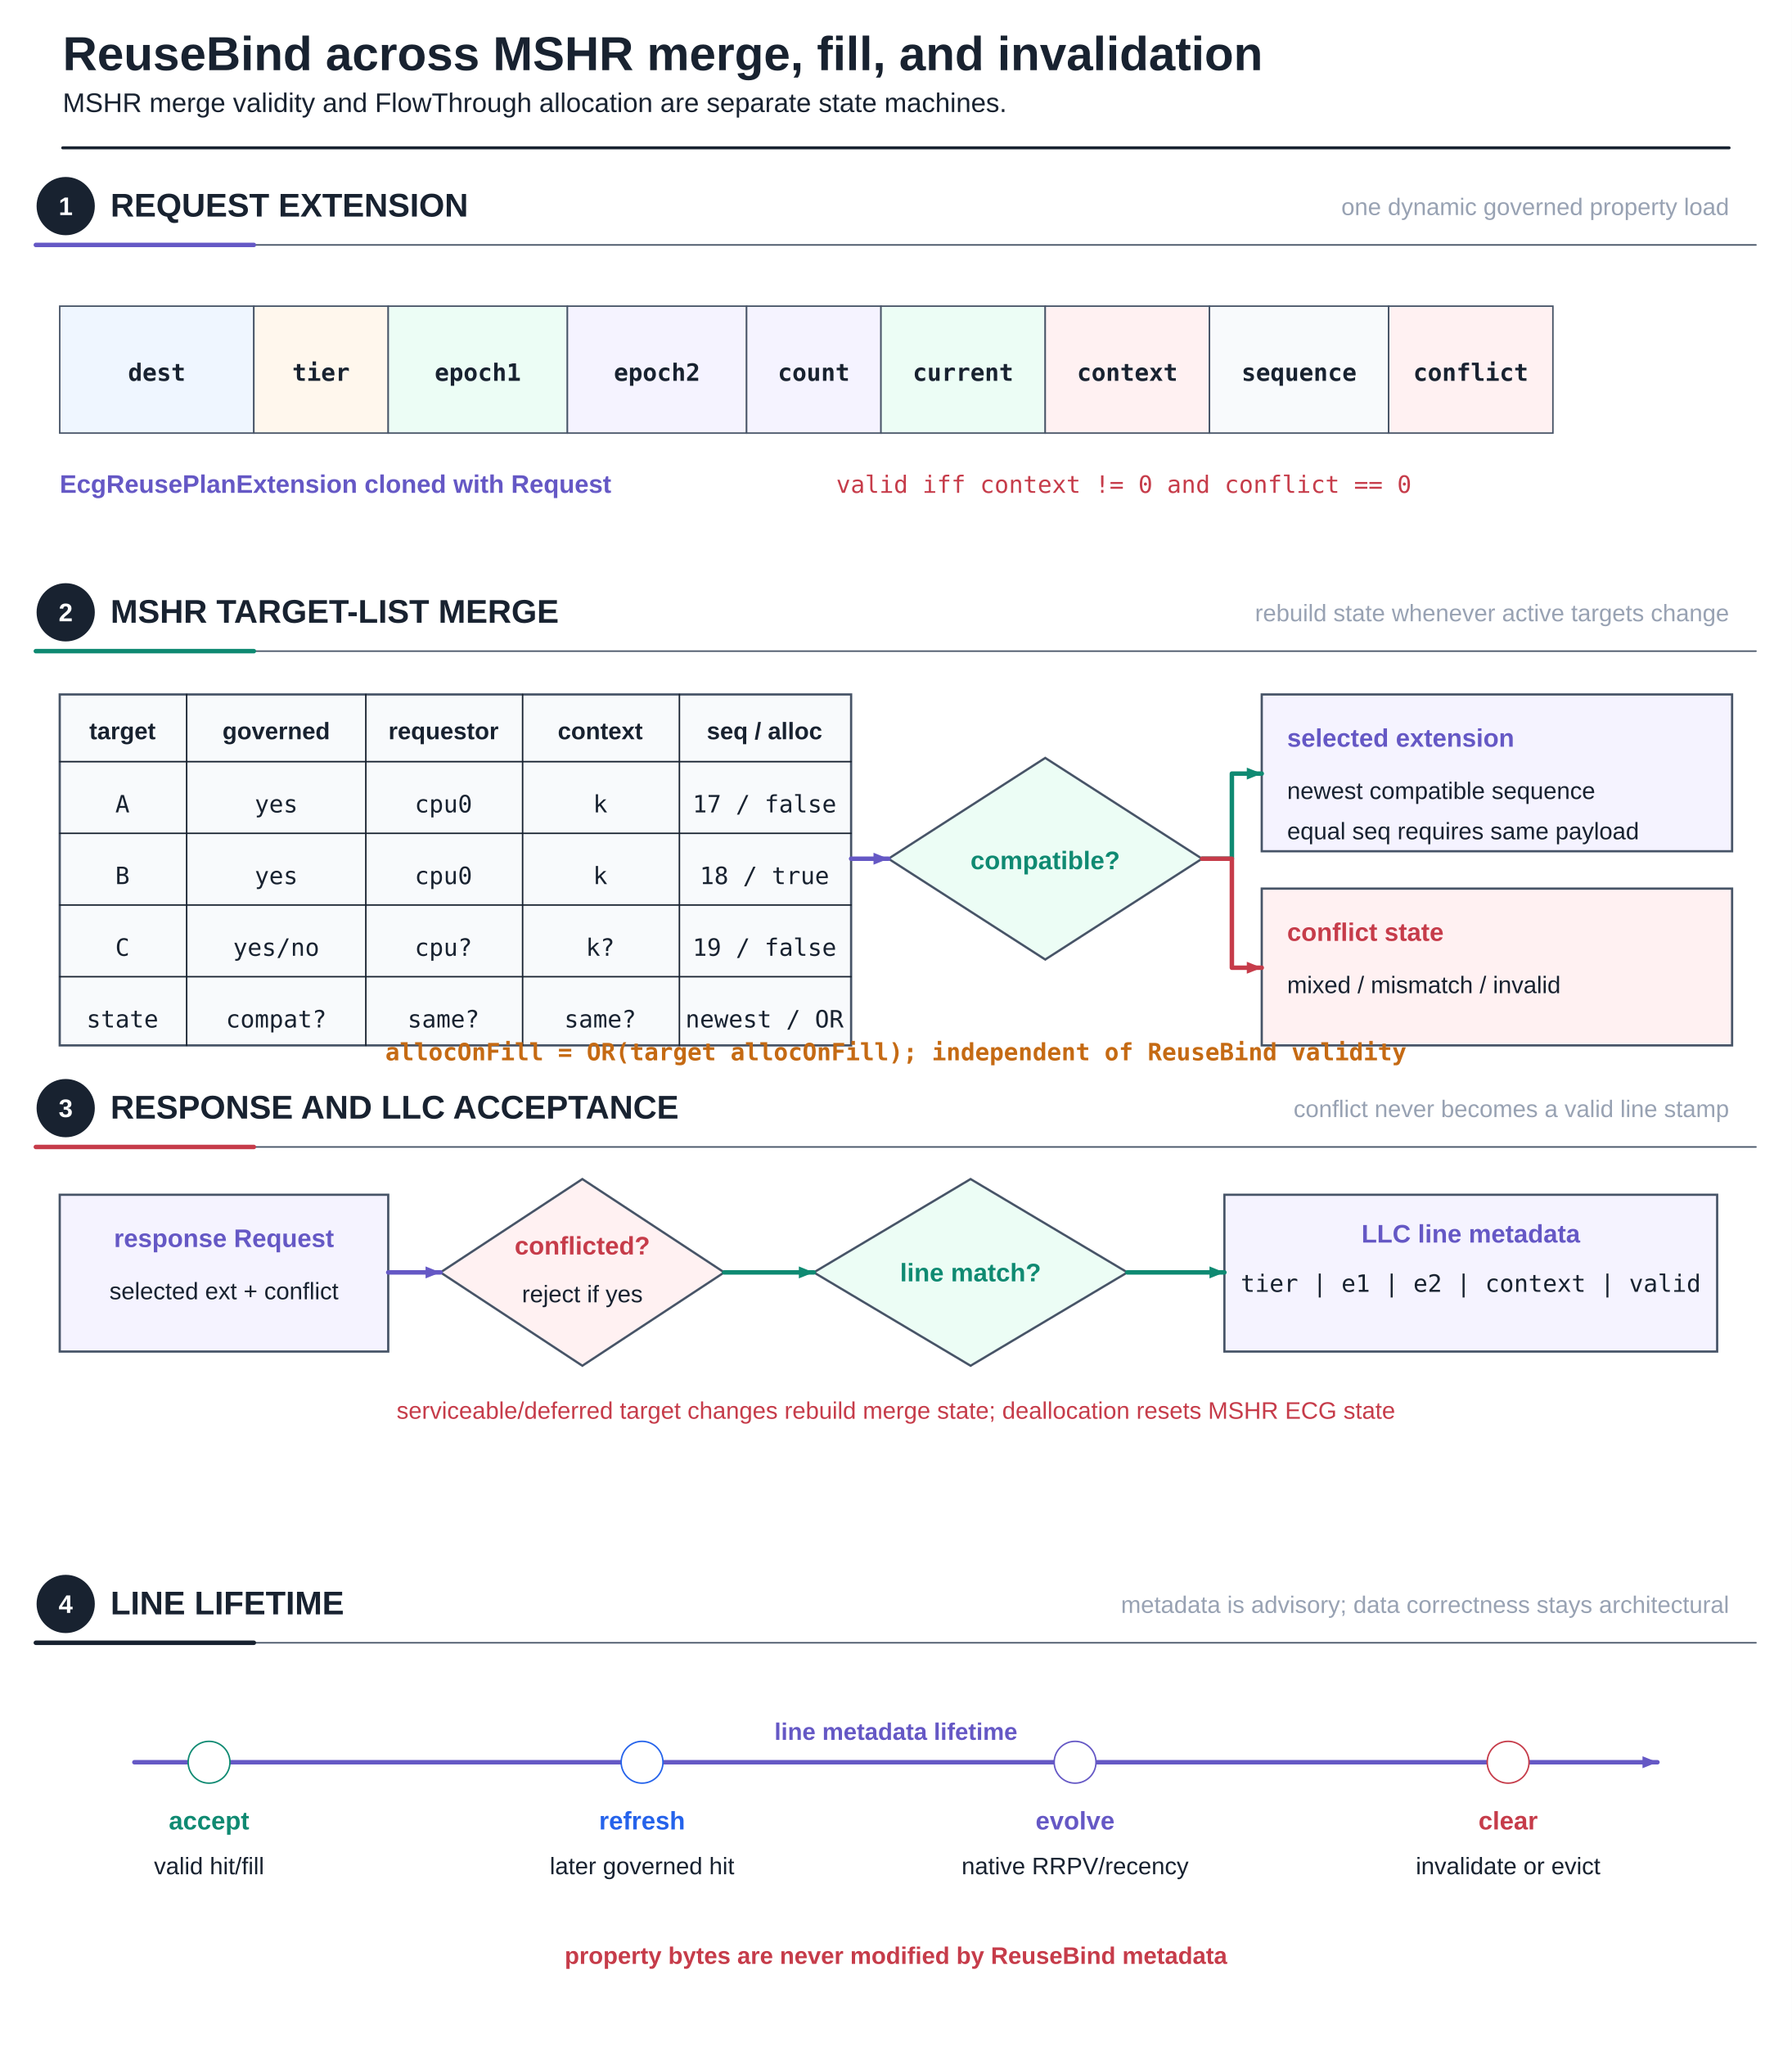
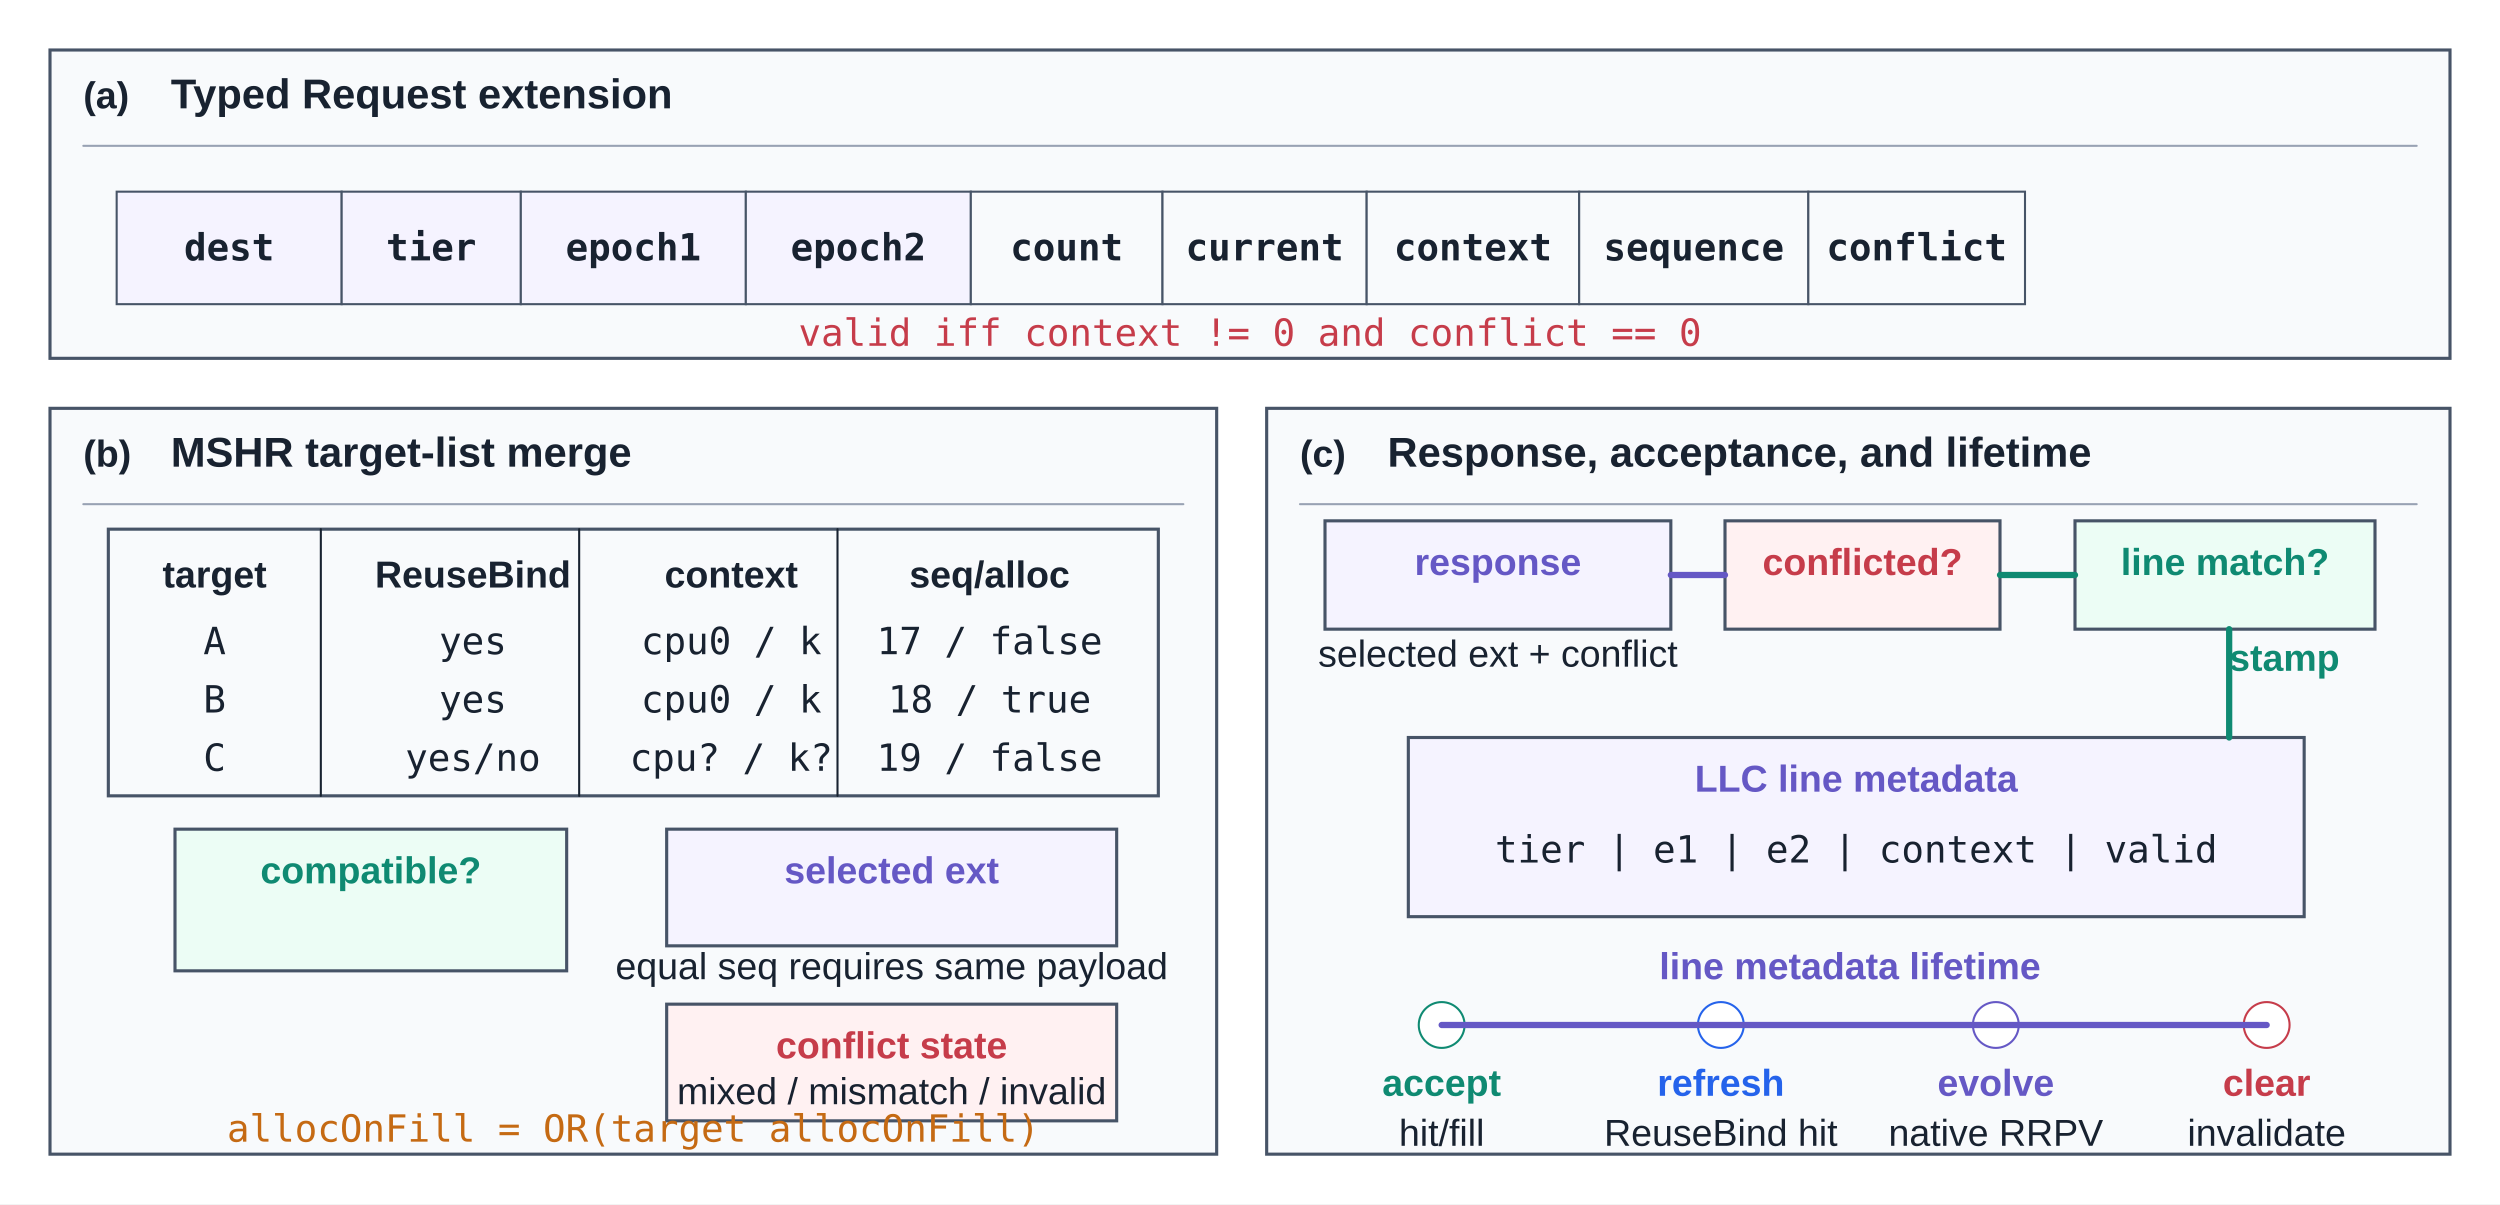
- <svg xmlns="http://www.w3.org/2000/svg" width="1200" height="1370" viewBox="0 0 1200 1370" role="img" aria-labelledby="title desc" fill="#182230" data-figure-schema="ecg-public/v1">
+ <svg xmlns="http://www.w3.org/2000/svg" width="1200" height="578" viewBox="0 0 1200 578" role="img" aria-labelledby="title desc" fill="#182230" data-figure-schema="ecg-public/v1">
  <defs>
    <marker id="arrow-blue" viewBox="0 0 10 8" markerWidth="11" markerHeight="8" refX="10" refY="4" orient="auto" markerUnits="userSpaceOnUse">
      <path d="M0 0 L10 4 L0 8 Z" fill="#2563EB" />
    </marker>
    <marker id="arrow-green" viewBox="0 0 10 8" markerWidth="11" markerHeight="8" refX="10" refY="4" orient="auto" markerUnits="userSpaceOnUse">
      <path d="M0 0 L10 4 L0 8 Z" fill="#0F8A72" />
    </marker>
    <marker id="arrow-amber" viewBox="0 0 10 8" markerWidth="11" markerHeight="8" refX="10" refY="4" orient="auto" markerUnits="userSpaceOnUse">
      <path d="M0 0 L10 4 L0 8 Z" fill="#C56A13" />
    </marker>
    <marker id="arrow-red" viewBox="0 0 10 8" markerWidth="11" markerHeight="8" refX="10" refY="4" orient="auto" markerUnits="userSpaceOnUse">
      <path d="M0 0 L10 4 L0 8 Z" fill="#C63C4A" />
    </marker>
    <marker id="arrow-purple" viewBox="0 0 10 8" markerWidth="11" markerHeight="8" refX="10" refY="4" orient="auto" markerUnits="userSpaceOnUse">
      <path d="M0 0 L10 4 L0 8 Z" fill="#6558C5" />
    </marker>
    <marker id="arrow-gray" viewBox="0 0 10 8" markerWidth="11" markerHeight="8" refX="10" refY="4" orient="auto" markerUnits="userSpaceOnUse">
      <path d="M0 0 L10 4 L0 8 Z" fill="#98A2B3" />
    </marker>
    <marker id="arrow-ink" viewBox="0 0 10 8" markerWidth="11" markerHeight="8" refX="10" refY="4" orient="auto" markerUnits="userSpaceOnUse">
      <path d="M0 0 L10 4 L0 8 Z" fill="#182230" />
    </marker>
    <style>
      :root { color-scheme: light dark; }
      @media (prefers-color-scheme: dark) {
        [fill="#FFFFFF"]{fill:#111827}[stroke="#FFFFFF"]{stroke:#111827}
        [fill="#F8FAFC"]{fill:#172033}[stroke="#F8FAFC"]{stroke:#172033}
        [fill="#EFF6FF"]{fill:#172554}[stroke="#EFF6FF"]{stroke:#172554}
        [fill="#ECFDF5"]{fill:#073B34}[stroke="#ECFDF5"]{stroke:#073B34}
        [fill="#FFF7ED"]{fill:#422A12}[stroke="#FFF7ED"]{stroke:#422A12}
        [fill="#FFF1F2"]{fill:#421B22}[stroke="#FFF1F2"]{stroke:#421B22}
        [fill="#F5F3FF"]{fill:#292349}[stroke="#F5F3FF"]{stroke:#292349}
        [fill="#182230"]{fill:#F8FAFC}[stroke="#182230"]{stroke:#F8FAFC}
        [fill="#475467"]{fill:#94A3B8}[stroke="#475467"]{stroke:#94A3B8}
        [fill="#98A2B3"]{fill:#A8B0BF}[stroke="#98A2B3"]{stroke:#A8B0BF}
        [fill="#2563EB"]{fill:#7FB0FF}[stroke="#2563EB"]{stroke:#7FB0FF}
        [fill="#0F8A72"]{fill:#5ED0B0}[stroke="#0F8A72"]{stroke:#5ED0B0}
        [fill="#C56A13"]{fill:#F0B36A}[stroke="#C56A13"]{stroke:#F0B36A}
        [fill="#6558C5"]{fill:#ADA4FF}[stroke="#6558C5"]{stroke:#ADA4FF}
        [fill="#C63C4A"]{fill:#F48B98}[stroke="#C63C4A"]{stroke:#F48B98}
      }
      .sans{font-family:"Liberation Sans","DejaVu Sans",Arial,sans-serif}
      .mono{font-family:"DejaVu Sans Mono","Liberation Mono",Consolas,monospace}
-       .title{font-size:32px;font-weight:700}
-       .subtitle{font-size:18px}
-       .heading{font-size:22px;font-weight:700}
-       .label{font-size:17px;font-weight:700}
-       .body{font-size:16px}
+       .display{font-size:26px;font-weight:700}
+       .heading{font-size:20px;font-weight:700}
+       .label{font-size:18px;font-weight:700}
+       .body{font-size:18px}
</style>
  </defs>
-   <rect x="0" y="0" width="1200" height="1370" fill="#FFFFFF" />
-   <text x="42" y="47" text-anchor="start" class="sans title" fill="#182230" font-weight="700">ReuseBind across MSHR merge, fill, and invalidation</text>
-   <text x="42" y="75" text-anchor="start" class="sans subtitle" fill="#182230">MSHR merge validity and FlowThrough allocation are separate state machines.</text>
-   <line x1="42" y1="99" x2="1158" y2="99" stroke="#182230" stroke-width="2" stroke-linecap="round" vector-effect="non-scaling-stroke" />
-   <circle cx="44" cy="138" r="19" fill="#182230" stroke="#182230" stroke-width="1" />
-   <text x="44" y="144" text-anchor="middle" class="sans label" fill="#FFFFFF" font-weight="700">1</text>
-   <text x="74" y="145" text-anchor="start" class="sans heading" fill="#182230" font-weight="700">REQUEST EXTENSION</text>
-   <text x="1158" y="144" text-anchor="end" class="sans body" fill="#98A2B3">one dynamic governed property load</text>
-   <line x1="24" y1="164" x2="1176" y2="164" stroke="#475467" stroke-width="1" stroke-linecap="round" vector-effect="non-scaling-stroke" />
-   <line x1="24" y1="164" x2="170" y2="164" stroke="#6558C5" stroke-width="3" stroke-linecap="round" vector-effect="non-scaling-stroke" />
-   <rect x="40" y="205" width="130" height="85" rx="0" fill="#EFF6FF" stroke="#475467" stroke-width="1" data-shape="rect" data-x="40" data-y="205" data-width="130" data-height="85" />
-   <text x="105.0" y="255" text-anchor="middle" class="mono body" fill="#182230" font-weight="700">dest</text>
-   <rect x="170" y="205" width="90" height="85" rx="0" fill="#FFF7ED" stroke="#475467" stroke-width="1" data-shape="rect" data-x="170" data-y="205" data-width="90" data-height="85" />
-   <text x="215.0" y="255" text-anchor="middle" class="mono body" fill="#182230" font-weight="700">tier</text>
-   <rect x="260" y="205" width="120" height="85" rx="0" fill="#ECFDF5" stroke="#475467" stroke-width="1" data-shape="rect" data-x="260" data-y="205" data-width="120" data-height="85" />
-   <text x="320.0" y="255" text-anchor="middle" class="mono body" fill="#182230" font-weight="700">epoch1</text>
-   <rect x="380" y="205" width="120" height="85" rx="0" fill="#F5F3FF" stroke="#475467" stroke-width="1" data-shape="rect" data-x="380" data-y="205" data-width="120" data-height="85" />
-   <text x="440.0" y="255" text-anchor="middle" class="mono body" fill="#182230" font-weight="700">epoch2</text>
-   <rect x="500" y="205" width="90" height="85" rx="0" fill="#F5F3FF" stroke="#475467" stroke-width="1" data-shape="rect" data-x="500" data-y="205" data-width="90" data-height="85" />
-   <text x="545.0" y="255" text-anchor="middle" class="mono body" fill="#182230" font-weight="700">count</text>
-   <rect x="590" y="205" width="110" height="85" rx="0" fill="#ECFDF5" stroke="#475467" stroke-width="1" data-shape="rect" data-x="590" data-y="205" data-width="110" data-height="85" />
-   <text x="645.0" y="255" text-anchor="middle" class="mono body" fill="#182230" font-weight="700">current</text>
-   <rect x="700" y="205" width="110" height="85" rx="0" fill="#FFF1F2" stroke="#475467" stroke-width="1" data-shape="rect" data-x="700" data-y="205" data-width="110" data-height="85" />
-   <text x="755.0" y="255" text-anchor="middle" class="mono body" fill="#182230" font-weight="700">context</text>
-   <rect x="810" y="205" width="120" height="85" rx="0" fill="#F8FAFC" stroke="#475467" stroke-width="1" data-shape="rect" data-x="810" data-y="205" data-width="120" data-height="85" />
-   <text x="870.0" y="255" text-anchor="middle" class="mono body" fill="#182230" font-weight="700">sequence</text>
-   <rect x="930" y="205" width="110" height="85" rx="0" fill="#FFF1F2" stroke="#475467" stroke-width="1" data-shape="rect" data-x="930" data-y="205" data-width="110" data-height="85" />
-   <text x="985.0" y="255" text-anchor="middle" class="mono body" fill="#182230" font-weight="700">conflict</text>
-   <text x="40" y="330" text-anchor="start" class="sans label" fill="#6558C5" font-weight="700">EcgReusePlanExtension cloned with Request</text>
-   <text x="560" y="330" text-anchor="start" class="mono body" fill="#C63C4A">valid iff context != 0 and conflict == 0</text>
-   <circle cx="44" cy="410" r="19" fill="#182230" stroke="#182230" stroke-width="1" />
-   <text x="44" y="416" text-anchor="middle" class="sans label" fill="#FFFFFF" font-weight="700">2</text>
-   <text x="74" y="417" text-anchor="start" class="sans heading" fill="#182230" font-weight="700">MSHR TARGET-LIST MERGE</text>
-   <text x="1158" y="416" text-anchor="end" class="sans body" fill="#98A2B3">rebuild state whenever active targets change</text>
-   <line x1="24" y1="436" x2="1176" y2="436" stroke="#475467" stroke-width="1" stroke-linecap="round" vector-effect="non-scaling-stroke" />
-   <line x1="24" y1="436" x2="170" y2="436" stroke="#0F8A72" stroke-width="3" stroke-linecap="round" vector-effect="non-scaling-stroke" />
-   <rect x="40" y="465" width="530" height="235" rx="0" fill="#F8FAFC" stroke="#475467" stroke-width="1.5" data-shape="rect" data-x="40" data-y="465" data-width="530" data-height="235" />
-   <line x1="40" y1="510" x2="570" y2="510" stroke="#182230" stroke-width="1" stroke-linecap="round" vector-effect="non-scaling-stroke" />
-   <line x1="40" y1="558" x2="570" y2="558" stroke="#182230" stroke-width="1" stroke-linecap="round" vector-effect="non-scaling-stroke" />
-   <line x1="40" y1="606" x2="570" y2="606" stroke="#182230" stroke-width="1" stroke-linecap="round" vector-effect="non-scaling-stroke" />
-   <line x1="40" y1="654" x2="570" y2="654" stroke="#182230" stroke-width="1" stroke-linecap="round" vector-effect="non-scaling-stroke" />
-   <line x1="125" y1="465" x2="125" y2="700" stroke="#182230" stroke-width="1" stroke-linecap="round" vector-effect="non-scaling-stroke" />
-   <line x1="245" y1="465" x2="245" y2="700" stroke="#182230" stroke-width="1" stroke-linecap="round" vector-effect="non-scaling-stroke" />
-   <line x1="350" y1="465" x2="350" y2="700" stroke="#182230" stroke-width="1" stroke-linecap="round" vector-effect="non-scaling-stroke" />
-   <line x1="455" y1="465" x2="455" y2="700" stroke="#182230" stroke-width="1" stroke-linecap="round" vector-effect="non-scaling-stroke" />
-   <text x="82" y="495" text-anchor="middle" class="sans body" fill="#182230" font-weight="700">target</text>
-   <text x="185" y="495" text-anchor="middle" class="sans body" fill="#182230" font-weight="700">governed</text>
-   <text x="297" y="495" text-anchor="middle" class="sans body" fill="#182230" font-weight="700">requestor</text>
-   <text x="402" y="495" text-anchor="middle" class="sans body" fill="#182230" font-weight="700">context</text>
-   <text x="512" y="495" text-anchor="middle" class="sans body" fill="#182230" font-weight="700">seq / alloc</text>
-   <text x="82" y="544" text-anchor="middle" class="mono body" fill="#182230">A</text>
-   <text x="185" y="544" text-anchor="middle" class="mono body" fill="#182230">yes</text>
-   <text x="297" y="544" text-anchor="middle" class="mono body" fill="#182230">cpu0</text>
-   <text x="402" y="544" text-anchor="middle" class="mono body" fill="#182230">k</text>
-   <text x="512" y="544" text-anchor="middle" class="mono body" fill="#182230">17 / false</text>
-   <text x="82" y="592" text-anchor="middle" class="mono body" fill="#182230">B</text>
-   <text x="185" y="592" text-anchor="middle" class="mono body" fill="#182230">yes</text>
-   <text x="297" y="592" text-anchor="middle" class="mono body" fill="#182230">cpu0</text>
-   <text x="402" y="592" text-anchor="middle" class="mono body" fill="#182230">k</text>
-   <text x="512" y="592" text-anchor="middle" class="mono body" fill="#182230">18 / true</text>
-   <text x="82" y="640" text-anchor="middle" class="mono body" fill="#182230">C</text>
-   <text x="185" y="640" text-anchor="middle" class="mono body" fill="#182230">yes/no</text>
-   <text x="297" y="640" text-anchor="middle" class="mono body" fill="#182230">cpu?</text>
-   <text x="402" y="640" text-anchor="middle" class="mono body" fill="#182230">k?</text>
-   <text x="512" y="640" text-anchor="middle" class="mono body" fill="#182230">19 / false</text>
-   <text x="82" y="688" text-anchor="middle" class="mono body" fill="#182230">state</text>
-   <text x="185" y="688" text-anchor="middle" class="mono body" fill="#182230">compat?</text>
-   <text x="297" y="688" text-anchor="middle" class="mono body" fill="#182230">same?</text>
-   <text x="402" y="688" text-anchor="middle" class="mono body" fill="#182230">same?</text>
-   <text x="512" y="688" text-anchor="middle" class="mono body" fill="#182230">newest / OR</text>
-   <polygon points="700,507.5 805.0,575 700,642.5 595.0,575" fill="#ECFDF5" stroke="#475467" stroke-width="1.5" data-shape="diamond" data-cx="700" data-cy="575" data-width="210" data-height="135" />
-   <text x="700" y="582" text-anchor="middle" class="sans label" fill="#0F8A72" font-weight="700">compatible?</text>
-   <path d="M570 575 L595 575" fill="none" stroke="#6558C5" stroke-width="3" stroke-linecap="round" stroke-linejoin="round" vector-effect="non-scaling-stroke" marker-end="url(#arrow-purple)" data-flow-kind="control" data-flow-underlay="false" data-flow-label="target" />
-   <rect x="845" y="465" width="315" height="105" rx="0" fill="#F5F3FF" stroke="#475467" stroke-width="1.5" data-shape="rect" data-x="845" data-y="465" data-width="315" data-height="105" />
-   <text x="862" y="500" text-anchor="start" class="sans label" fill="#6558C5" font-weight="700">selected extension</text>
-   <text x="862" y="535" text-anchor="start" class="sans body" fill="#182230">newest compatible sequence</text>
-   <text x="862" y="562" text-anchor="start" class="sans body" fill="#182230">equal seq requires same payload</text>
-   <rect x="845" y="595" width="315" height="105" rx="0" fill="#FFF1F2" stroke="#475467" stroke-width="1.5" data-shape="rect" data-x="845" data-y="595" data-width="315" data-height="105" />
-   <text x="862" y="630" text-anchor="start" class="sans label" fill="#C63C4A" font-weight="700">conflict state</text>
-   <text x="862" y="665" text-anchor="start" class="sans body" fill="#182230">mixed / mismatch / invalid</text>
-   <path d="M805 575 L825 575 L825 518 L845 518" fill="none" stroke="#0F8A72" stroke-width="3" stroke-linecap="round" stroke-linejoin="round" vector-effect="non-scaling-stroke" marker-end="url(#arrow-green)" data-flow-kind="control" data-flow-underlay="false" data-flow-label="selected extension" />
-   <path d="M805 575 L825 575 L825 648 L845 648" fill="none" stroke="#C63C4A" stroke-width="3" stroke-linecap="round" stroke-linejoin="round" vector-effect="non-scaling-stroke" marker-end="url(#arrow-red)" data-flow-kind="control" data-flow-underlay="false" data-flow-label="conflict state" />
-   <text x="600" y="710" text-anchor="middle" class="mono body" fill="#C56A13" font-weight="700">allocOnFill = OR(target allocOnFill); independent of ReuseBind validity</text>
-   <circle cx="44" cy="742" r="19" fill="#182230" stroke="#182230" stroke-width="1" />
-   <text x="44" y="748" text-anchor="middle" class="sans label" fill="#FFFFFF" font-weight="700">3</text>
-   <text x="74" y="749" text-anchor="start" class="sans heading" fill="#182230" font-weight="700">RESPONSE AND LLC ACCEPTANCE</text>
-   <text x="1158" y="748" text-anchor="end" class="sans body" fill="#98A2B3">conflict never becomes a valid line stamp</text>
-   <line x1="24" y1="768" x2="1176" y2="768" stroke="#475467" stroke-width="1" stroke-linecap="round" vector-effect="non-scaling-stroke" />
-   <line x1="24" y1="768" x2="170" y2="768" stroke="#C63C4A" stroke-width="3" stroke-linecap="round" vector-effect="non-scaling-stroke" />
-   <rect x="40" y="800" width="220" height="105" rx="0" fill="#F5F3FF" stroke="#475467" stroke-width="1.5" data-shape="rect" data-x="40" data-y="800" data-width="220" data-height="105" />
-   <text x="150" y="835" text-anchor="middle" class="sans label" fill="#6558C5" font-weight="700">response Request</text>
-   <text x="150" y="870" text-anchor="middle" class="sans body" fill="#182230">selected ext + conflict</text>
-   <polygon points="390,789.5 485.0,852 390,914.5 295.0,852" fill="#FFF1F2" stroke="#475467" stroke-width="1.5" data-shape="diamond" data-cx="390" data-cy="852" data-width="190" data-height="125" />
-   <text x="390" y="840" text-anchor="middle" class="sans label" fill="#C63C4A" font-weight="700">conflicted?</text>
-   <text x="390" y="872" text-anchor="middle" class="sans body" fill="#182230">reject if yes</text>
-   <polygon points="650,789.5 755.0,852 650,914.5 545.0,852" fill="#ECFDF5" stroke="#475467" stroke-width="1.5" data-shape="diamond" data-cx="650" data-cy="852" data-width="210" data-height="125" />
-   <text x="650" y="858" text-anchor="middle" class="sans label" fill="#0F8A72" font-weight="700">line match?</text>
-   <rect x="820" y="800" width="330" height="105" rx="0" fill="#F5F3FF" stroke="#475467" stroke-width="1.5" data-shape="rect" data-x="820" data-y="800" data-width="330" data-height="105" />
-   <text x="985" y="832" text-anchor="middle" class="sans label" fill="#6558C5" font-weight="700">LLC line metadata</text>
-   <text x="985" y="865" text-anchor="middle" class="mono body" fill="#182230">tier | e1 | e2 | context | valid</text>
-   <path d="M260 852 L295 852" fill="none" stroke="#6558C5" stroke-width="3" stroke-linecap="round" stroke-linejoin="round" vector-effect="non-scaling-stroke" marker-end="url(#arrow-purple)" data-flow-kind="control" data-flow-underlay="false" data-flow-label="response Request" />
-   <path d="M485 852 L545 852" fill="none" stroke="#0F8A72" stroke-width="3" stroke-linecap="round" stroke-linejoin="round" vector-effect="non-scaling-stroke" marker-end="url(#arrow-green)" data-flow-kind="control" data-flow-underlay="false" data-flow-label="conflicted?" />
-   <path d="M755 852 L820 852" fill="none" stroke="#0F8A72" stroke-width="3" stroke-linecap="round" stroke-linejoin="round" vector-effect="non-scaling-stroke" marker-end="url(#arrow-green)" data-flow-kind="control" data-flow-underlay="false" data-flow-label="line match?" />
-   <text x="600" y="950" text-anchor="middle" class="sans body" fill="#C63C4A">serviceable/deferred target changes rebuild merge state; deallocation resets MSHR ECG state</text>
-   <circle cx="44" cy="1074" r="19" fill="#182230" stroke="#182230" stroke-width="1" />
-   <text x="44" y="1080" text-anchor="middle" class="sans label" fill="#FFFFFF" font-weight="700">4</text>
-   <text x="74" y="1081" text-anchor="start" class="sans heading" fill="#182230" font-weight="700">LINE LIFETIME</text>
-   <text x="1158" y="1080" text-anchor="end" class="sans body" fill="#98A2B3">metadata is advisory; data correctness stays architectural</text>
-   <line x1="24" y1="1100" x2="1176" y2="1100" stroke="#475467" stroke-width="1" stroke-linecap="round" vector-effect="non-scaling-stroke" />
-   <line x1="24" y1="1100" x2="170" y2="1100" stroke="#182230" stroke-width="3" stroke-linecap="round" vector-effect="non-scaling-stroke" />
-   <path d="M90 1180 L1110 1180" fill="none" stroke="#6558C5" stroke-width="3" stroke-linecap="round" stroke-linejoin="round" vector-effect="non-scaling-stroke" marker-end="url(#arrow-purple)" data-flow-kind="control" data-flow-underlay="false" data-flow-label="line metadata lifetime" />
-   <rect x="494.68" y="1148.00" width="210.64" height="22" rx="3" fill="#FFFFFF" fill-opacity="0.96" data-label-background="true" />
-   <text x="600" y="1165" text-anchor="middle" class="sans body" fill="#6558C5" font-weight="700">line metadata lifetime</text>
-   <circle cx="140" cy="1180" r="14" fill="#FFFFFF" stroke="#0F8A72" stroke-width="1" />
-   <text x="140" y="1225" text-anchor="middle" class="sans label" fill="#0F8A72" font-weight="700">accept</text>
-   <text x="140" y="1255" text-anchor="middle" class="sans body" fill="#182230">valid hit/fill</text>
-   <circle cx="430" cy="1180" r="14" fill="#FFFFFF" stroke="#2563EB" stroke-width="1" />
-   <text x="430" y="1225" text-anchor="middle" class="sans label" fill="#2563EB" font-weight="700">refresh</text>
-   <text x="430" y="1255" text-anchor="middle" class="sans body" fill="#182230">later governed hit</text>
-   <circle cx="720" cy="1180" r="14" fill="#FFFFFF" stroke="#6558C5" stroke-width="1" />
-   <text x="720" y="1225" text-anchor="middle" class="sans label" fill="#6558C5" font-weight="700">evolve</text>
-   <text x="720" y="1255" text-anchor="middle" class="sans body" fill="#182230">native RRPV/recency</text>
-   <circle cx="1010" cy="1180" r="14" fill="#FFFFFF" stroke="#C63C4A" stroke-width="1" />
-   <text x="1010" y="1225" text-anchor="middle" class="sans label" fill="#C63C4A" font-weight="700">clear</text>
-   <text x="1010" y="1255" text-anchor="middle" class="sans body" fill="#182230">invalidate or evict</text>
-   <text x="600" y="1315" text-anchor="middle" class="sans body" fill="#C63C4A" font-weight="700">property bytes are never modified by ReuseBind metadata</text>
+   <rect x="0" y="0" width="1200" height="578" fill="#FFFFFF" />
+   <rect x="24" y="24" width="1152" height="148" rx="0" fill="#F8FAFC" stroke="#475467" stroke-width="1.5" data-shape="rect" data-x="24" data-y="24" data-width="1152" data-height="148" />
+   <text x="40" y="52" text-anchor="start" class="sans label" fill="#182230" font-weight="700">(a)</text>
+   <text x="82" y="52" text-anchor="start" class="sans heading" fill="#182230" font-weight="700">Typed Request extension</text>
+   <line x1="40" y1="70" x2="1160" y2="70" stroke="#98A2B3" stroke-width="1" stroke-linecap="round" vector-effect="non-scaling-stroke" />
+   <rect x="56" y="92" width="108" height="54" rx="0" fill="#F5F3FF" stroke="#475467" stroke-width="1" data-shape="rect" data-x="56" data-y="92" data-width="108" data-height="54" />
+   <text x="110.0" y="125" text-anchor="middle" class="mono label" fill="#182230" font-weight="700">dest</text>
+   <rect x="164" y="92" width="86" height="54" rx="0" fill="#F5F3FF" stroke="#475467" stroke-width="1" data-shape="rect" data-x="164" data-y="92" data-width="86" data-height="54" />
+   <text x="207.0" y="125" text-anchor="middle" class="mono label" fill="#182230" font-weight="700">tier</text>
+   <rect x="250" y="92" width="108" height="54" rx="0" fill="#F5F3FF" stroke="#475467" stroke-width="1" data-shape="rect" data-x="250" data-y="92" data-width="108" data-height="54" />
+   <text x="304.0" y="125" text-anchor="middle" class="mono label" fill="#182230" font-weight="700">epoch1</text>
+   <rect x="358" y="92" width="108" height="54" rx="0" fill="#F5F3FF" stroke="#475467" stroke-width="1" data-shape="rect" data-x="358" data-y="92" data-width="108" data-height="54" />
+   <text x="412.0" y="125" text-anchor="middle" class="mono label" fill="#182230" font-weight="700">epoch2</text>
+   <rect x="466" y="92" width="92" height="54" rx="0" fill="#F8FAFC" stroke="#475467" stroke-width="1" data-shape="rect" data-x="466" data-y="92" data-width="92" data-height="54" />
+   <text x="512.0" y="125" text-anchor="middle" class="mono label" fill="#182230" font-weight="700">count</text>
+   <rect x="558" y="92" width="98" height="54" rx="0" fill="#F8FAFC" stroke="#475467" stroke-width="1" data-shape="rect" data-x="558" data-y="92" data-width="98" data-height="54" />
+   <text x="607.0" y="125" text-anchor="middle" class="mono label" fill="#182230" font-weight="700">current</text>
+   <rect x="656" y="92" width="102" height="54" rx="0" fill="#F8FAFC" stroke="#475467" stroke-width="1" data-shape="rect" data-x="656" data-y="92" data-width="102" data-height="54" />
+   <text x="707.0" y="125" text-anchor="middle" class="mono label" fill="#182230" font-weight="700">context</text>
+   <rect x="758" y="92" width="110" height="54" rx="0" fill="#F8FAFC" stroke="#475467" stroke-width="1" data-shape="rect" data-x="758" data-y="92" data-width="110" data-height="54" />
+   <text x="813.0" y="125" text-anchor="middle" class="mono label" fill="#182230" font-weight="700">sequence</text>
+   <rect x="868" y="92" width="104" height="54" rx="0" fill="#F8FAFC" stroke="#475467" stroke-width="1" data-shape="rect" data-x="868" data-y="92" data-width="104" data-height="54" />
+   <text x="920.0" y="125" text-anchor="middle" class="mono label" fill="#182230" font-weight="700">conflict</text>
+   <text x="600" y="166" text-anchor="middle" class="mono body" fill="#C63C4A">valid iff context != 0 and conflict == 0</text>
+   <rect x="24" y="196" width="560" height="358" rx="0" fill="#F8FAFC" stroke="#475467" stroke-width="1.5" data-shape="rect" data-x="24" data-y="196" data-width="560" data-height="358" />
+   <text x="40" y="224" text-anchor="start" class="sans label" fill="#182230" font-weight="700">(b)</text>
+   <text x="82" y="224" text-anchor="start" class="sans heading" fill="#182230" font-weight="700">MSHR target-list merge</text>
+   <line x1="40" y1="242" x2="568" y2="242" stroke="#98A2B3" stroke-width="1" stroke-linecap="round" vector-effect="non-scaling-stroke" />
+   <rect x="52" y="254" width="504" height="128" rx="0" fill="#F8FAFC" stroke="#475467" stroke-width="1.5" data-shape="rect" data-x="52" data-y="254" data-width="504" data-height="128" />
+   <line x1="154" y1="254" x2="154" y2="382" stroke="#182230" stroke-width="1" stroke-linecap="round" vector-effect="non-scaling-stroke" />
+   <line x1="278" y1="254" x2="278" y2="382" stroke="#182230" stroke-width="1" stroke-linecap="round" vector-effect="non-scaling-stroke" />
+   <line x1="402" y1="254" x2="402" y2="382" stroke="#182230" stroke-width="1" stroke-linecap="round" vector-effect="non-scaling-stroke" />
+   <text x="103" y="282" text-anchor="middle" class="sans label" fill="#182230" font-weight="700">target</text>
+   <text x="227" y="282" text-anchor="middle" class="sans label" fill="#182230" font-weight="700">ReuseBind</text>
+   <text x="351" y="282" text-anchor="middle" class="sans label" fill="#182230" font-weight="700">context</text>
+   <text x="475" y="282" text-anchor="middle" class="sans label" fill="#182230" font-weight="700">seq/alloc</text>
+   <text x="103" y="314" text-anchor="middle" class="mono body" fill="#182230">A</text>
+   <text x="227" y="314" text-anchor="middle" class="mono body" fill="#182230">yes</text>
+   <text x="351" y="314" text-anchor="middle" class="mono body" fill="#182230">cpu0 / k</text>
+   <text x="475" y="314" text-anchor="middle" class="mono body" fill="#182230">17 / false</text>
+   <text x="103" y="342" text-anchor="middle" class="mono body" fill="#182230">B</text>
+   <text x="227" y="342" text-anchor="middle" class="mono body" fill="#182230">yes</text>
+   <text x="351" y="342" text-anchor="middle" class="mono body" fill="#182230">cpu0 / k</text>
+   <text x="475" y="342" text-anchor="middle" class="mono body" fill="#182230">18 / true</text>
+   <text x="103" y="370" text-anchor="middle" class="mono body" fill="#182230">C</text>
+   <text x="227" y="370" text-anchor="middle" class="mono body" fill="#182230">yes/no</text>
+   <text x="351" y="370" text-anchor="middle" class="mono body" fill="#182230">cpu? / k?</text>
+   <text x="475" y="370" text-anchor="middle" class="mono body" fill="#182230">19 / false</text>
+   <rect x="84" y="398" width="188" height="68" rx="0" fill="#ECFDF5" stroke="#475467" stroke-width="1.5" data-shape="rect" data-x="84" data-y="398" data-width="188" data-height="68" />
+   <text x="178.0" y="424" text-anchor="middle" class="sans label" fill="#0F8A72" font-weight="700">compatible?</text>
+   <rect x="320" y="398" width="216" height="56" rx="0" fill="#F5F3FF" stroke="#475467" stroke-width="1.5" data-shape="rect" data-x="320" data-y="398" data-width="216" data-height="56" />
+   <text x="428.0" y="424" text-anchor="middle" class="sans label" fill="#6558C5" font-weight="700">selected ext</text>
+   <text x="428" y="470" text-anchor="middle" class="sans body" fill="#182230">equal seq requires same payload</text>
+   <rect x="320" y="482" width="216" height="56" rx="0" fill="#FFF1F2" stroke="#475467" stroke-width="1.5" data-shape="rect" data-x="320" data-y="482" data-width="216" data-height="56" />
+   <text x="428.0" y="508" text-anchor="middle" class="sans label" fill="#C63C4A" font-weight="700">conflict state</text>
+   <text x="428" y="530" text-anchor="middle" class="sans body" fill="#182230">mixed / mismatch / invalid</text>
+   <text x="304" y="548" text-anchor="middle" class="mono body" fill="#C56A13">allocOnFill = OR(target allocOnFill)</text>
+   <rect x="608" y="196" width="568" height="358" rx="0" fill="#F8FAFC" stroke="#475467" stroke-width="1.5" data-shape="rect" data-x="608" data-y="196" data-width="568" data-height="358" />
+   <text x="624" y="224" text-anchor="start" class="sans label" fill="#182230" font-weight="700">(c)</text>
+   <text x="666" y="224" text-anchor="start" class="sans heading" fill="#182230" font-weight="700">Response, acceptance, and lifetime</text>
+   <line x1="624" y1="242" x2="1160" y2="242" stroke="#98A2B3" stroke-width="1" stroke-linecap="round" vector-effect="non-scaling-stroke" />
+   <rect x="636" y="250" width="166" height="52" rx="0" fill="#F5F3FF" stroke="#475467" stroke-width="1.5" data-shape="rect" data-x="636" data-y="250" data-width="166" data-height="52" />
+   <text x="719.0" y="276" text-anchor="middle" class="sans label" fill="#6558C5" font-weight="700">response</text>
+   <rect x="828" y="250" width="132" height="52" rx="0" fill="#FFF1F2" stroke="#475467" stroke-width="1.5" data-shape="rect" data-x="828" data-y="250" data-width="132" data-height="52" />
+   <text x="894.0" y="276" text-anchor="middle" class="sans label" fill="#C63C4A" font-weight="700">conflicted?</text>
+   <rect x="996" y="250" width="144" height="52" rx="0" fill="#ECFDF5" stroke="#475467" stroke-width="1.5" data-shape="rect" data-x="996" data-y="250" data-width="144" data-height="52" />
+   <text x="1068.0" y="276" text-anchor="middle" class="sans label" fill="#0F8A72" font-weight="700">line match?</text>
+   <line x1="802" y1="276" x2="828" y2="276" stroke="#6558C5" stroke-width="3" stroke-linecap="round" vector-effect="non-scaling-stroke" />
+   <line x1="960" y1="276" x2="996" y2="276" stroke="#0F8A72" stroke-width="3" stroke-linecap="round" vector-effect="non-scaling-stroke" />
+   <text x="719" y="320" text-anchor="middle" class="sans body" fill="#182230">selected ext + conflict</text>
+   <text x="1070" y="322" text-anchor="start" class="sans label" fill="#0F8A72" font-weight="700">stamp</text>
+   <rect x="676" y="354" width="430" height="86" rx="0" fill="#F5F3FF" stroke="#475467" stroke-width="1.5" data-shape="rect" data-x="676" data-y="354" data-width="430" data-height="86" />
+   <text x="891.0" y="380" text-anchor="middle" class="sans label" fill="#6558C5" font-weight="700">LLC line metadata</text>
+   <text x="891" y="414" text-anchor="middle" class="mono body" fill="#182230">tier | e1 | e2 | context | valid</text>
+   <line x1="1070" y1="302" x2="1070" y2="354" stroke="#0F8A72" stroke-width="3" stroke-linecap="round" vector-effect="non-scaling-stroke" />
+   <circle cx="692" cy="492" r="11" fill="#FFFFFF" stroke="#0F8A72" stroke-width="1" />
+   <text x="692" y="526" text-anchor="middle" class="sans label" fill="#0F8A72" font-weight="700">accept</text>
+   <text x="692" y="550" text-anchor="middle" class="sans body" fill="#182230">hit/fill</text>
+   <circle cx="826" cy="492" r="11" fill="#FFFFFF" stroke="#2563EB" stroke-width="1" />
+   <text x="826" y="526" text-anchor="middle" class="sans label" fill="#2563EB" font-weight="700">refresh</text>
+   <text x="826" y="550" text-anchor="middle" class="sans body" fill="#182230">ReuseBind hit</text>
+   <circle cx="958" cy="492" r="11" fill="#FFFFFF" stroke="#6558C5" stroke-width="1" />
+   <text x="958" y="526" text-anchor="middle" class="sans label" fill="#6558C5" font-weight="700">evolve</text>
+   <text x="958" y="550" text-anchor="middle" class="sans body" fill="#182230">native RRPV</text>
+   <circle cx="1088" cy="492" r="11" fill="#FFFFFF" stroke="#C63C4A" stroke-width="1" />
+   <text x="1088" y="526" text-anchor="middle" class="sans label" fill="#C63C4A" font-weight="700">clear</text>
+   <text x="1088" y="550" text-anchor="middle" class="sans body" fill="#182230">invalidate</text>
+   <line x1="692" y1="492" x2="1088" y2="492" stroke="#6558C5" stroke-width="3" stroke-linecap="round" vector-effect="non-scaling-stroke" />
+   <text x="888" y="470" text-anchor="middle" class="sans label" fill="#6558C5" font-weight="700">line metadata lifetime</text>
</svg>
